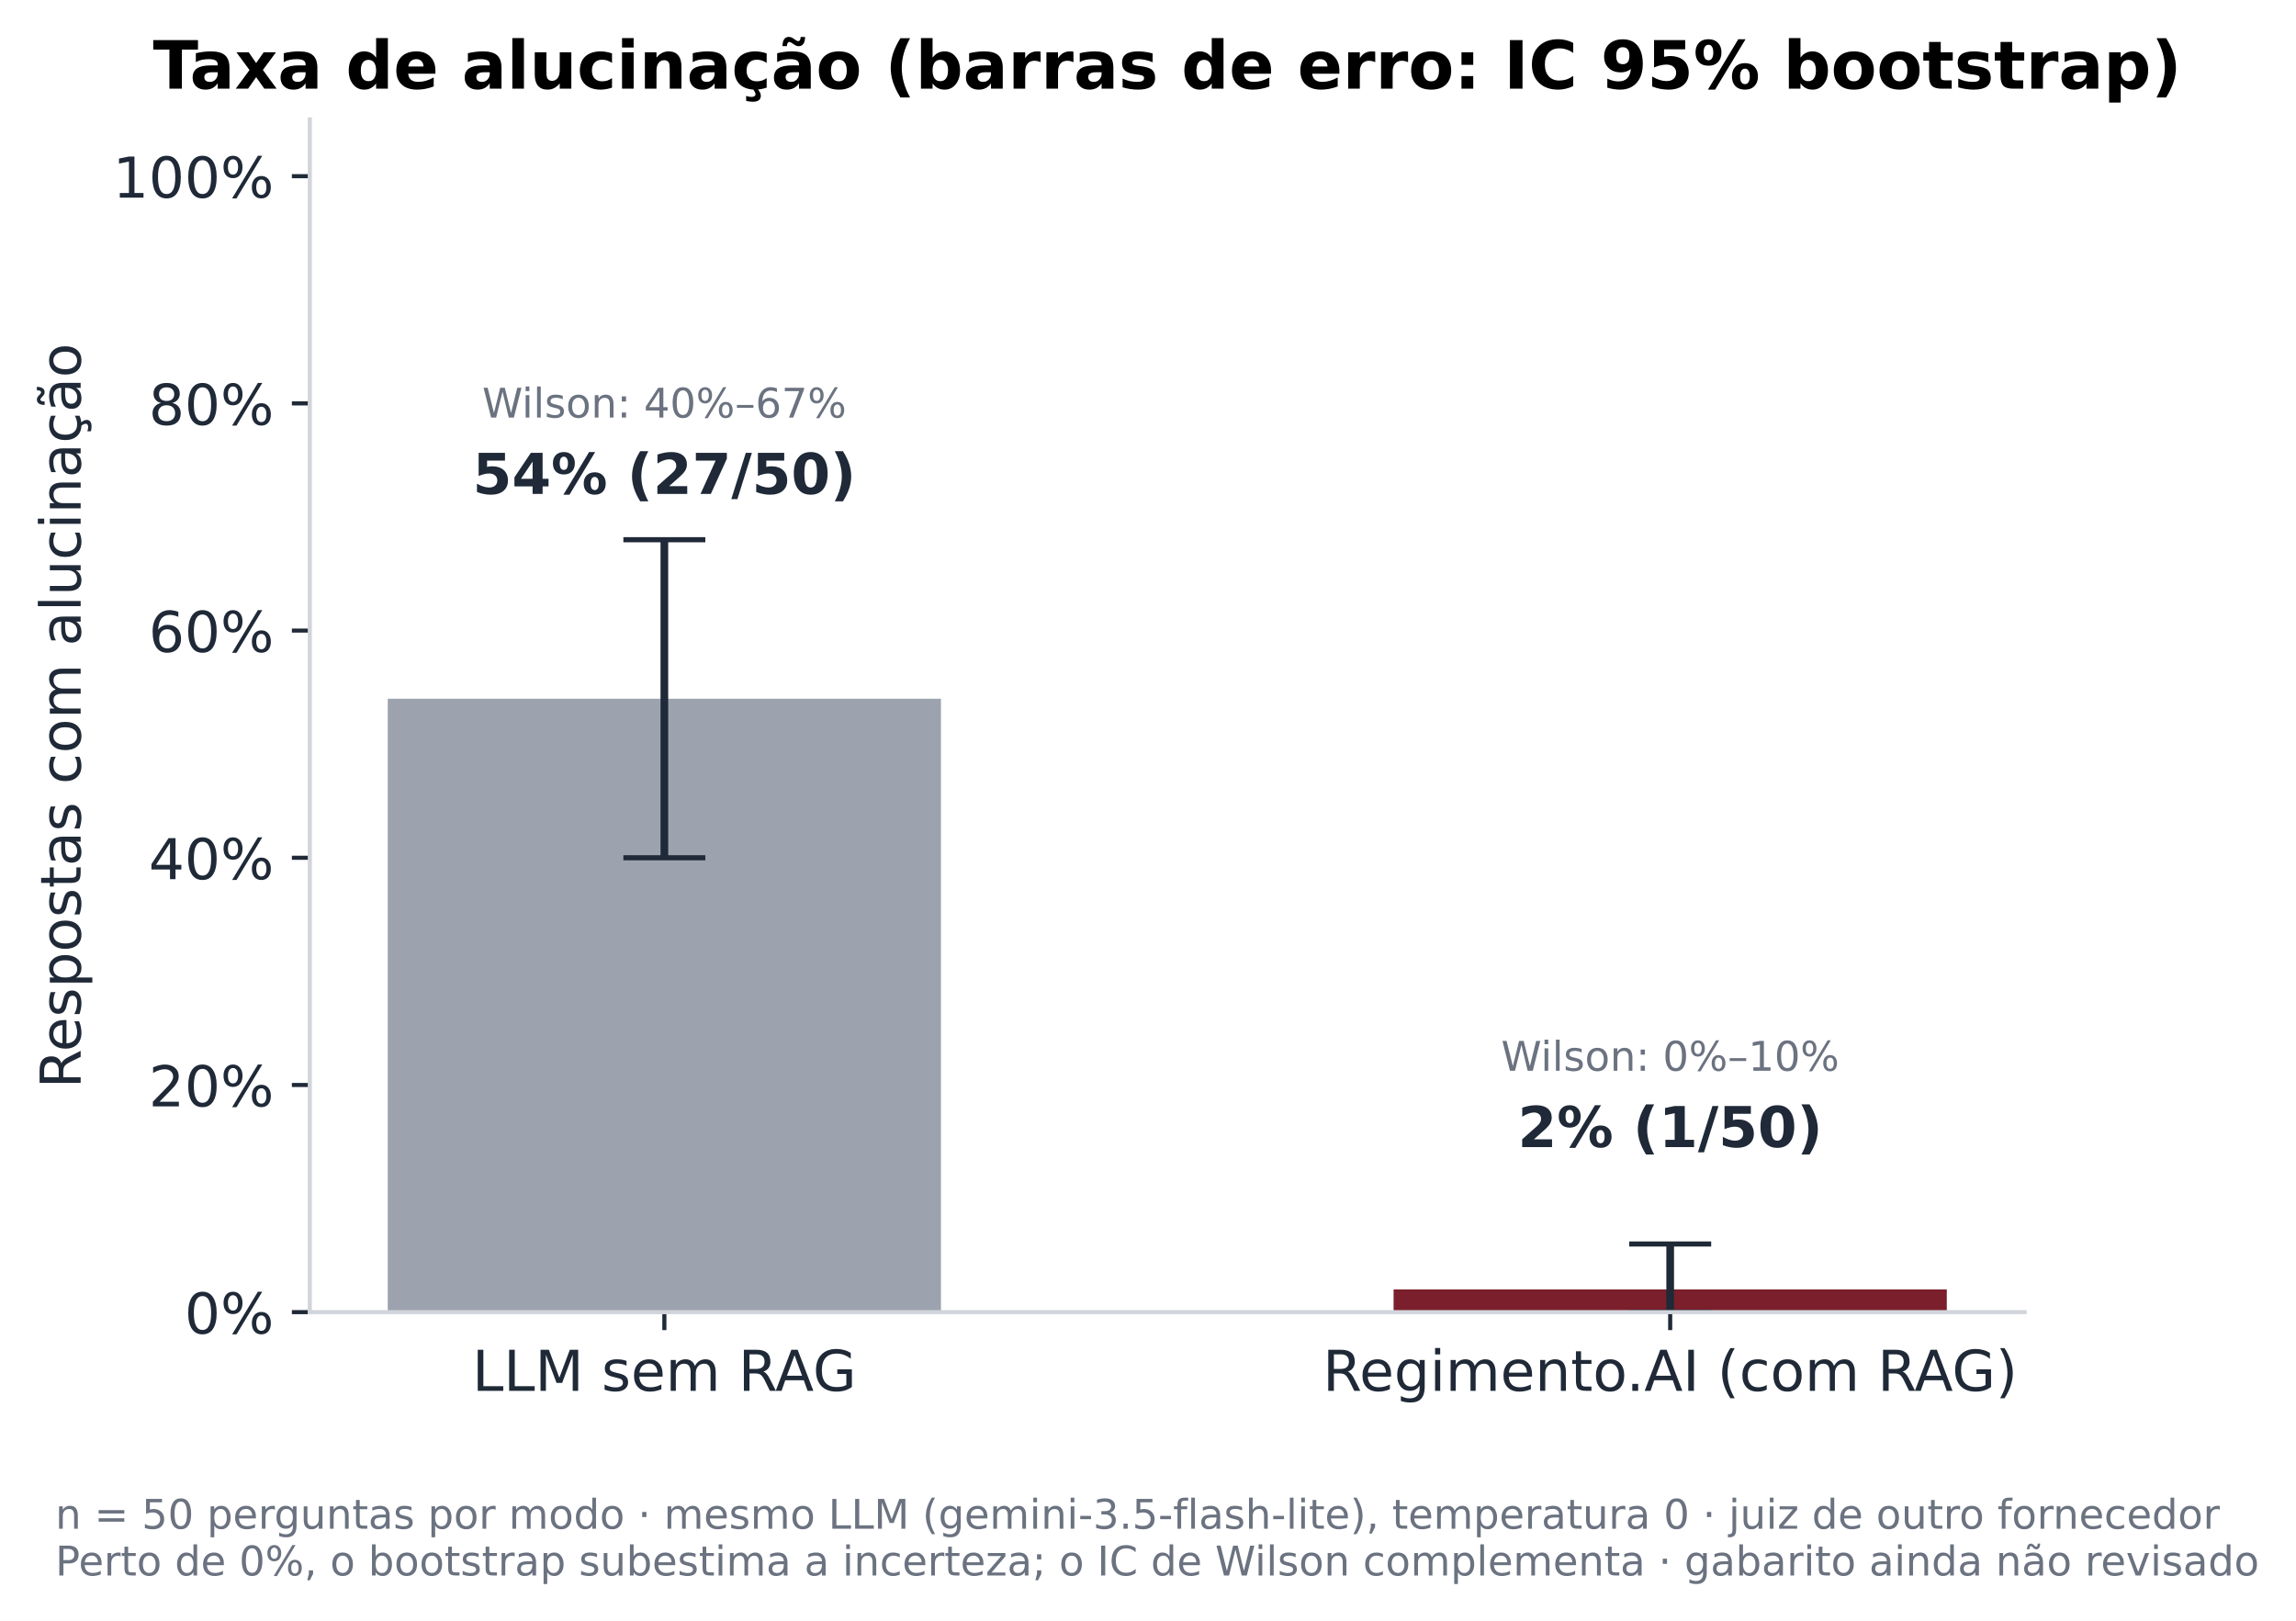
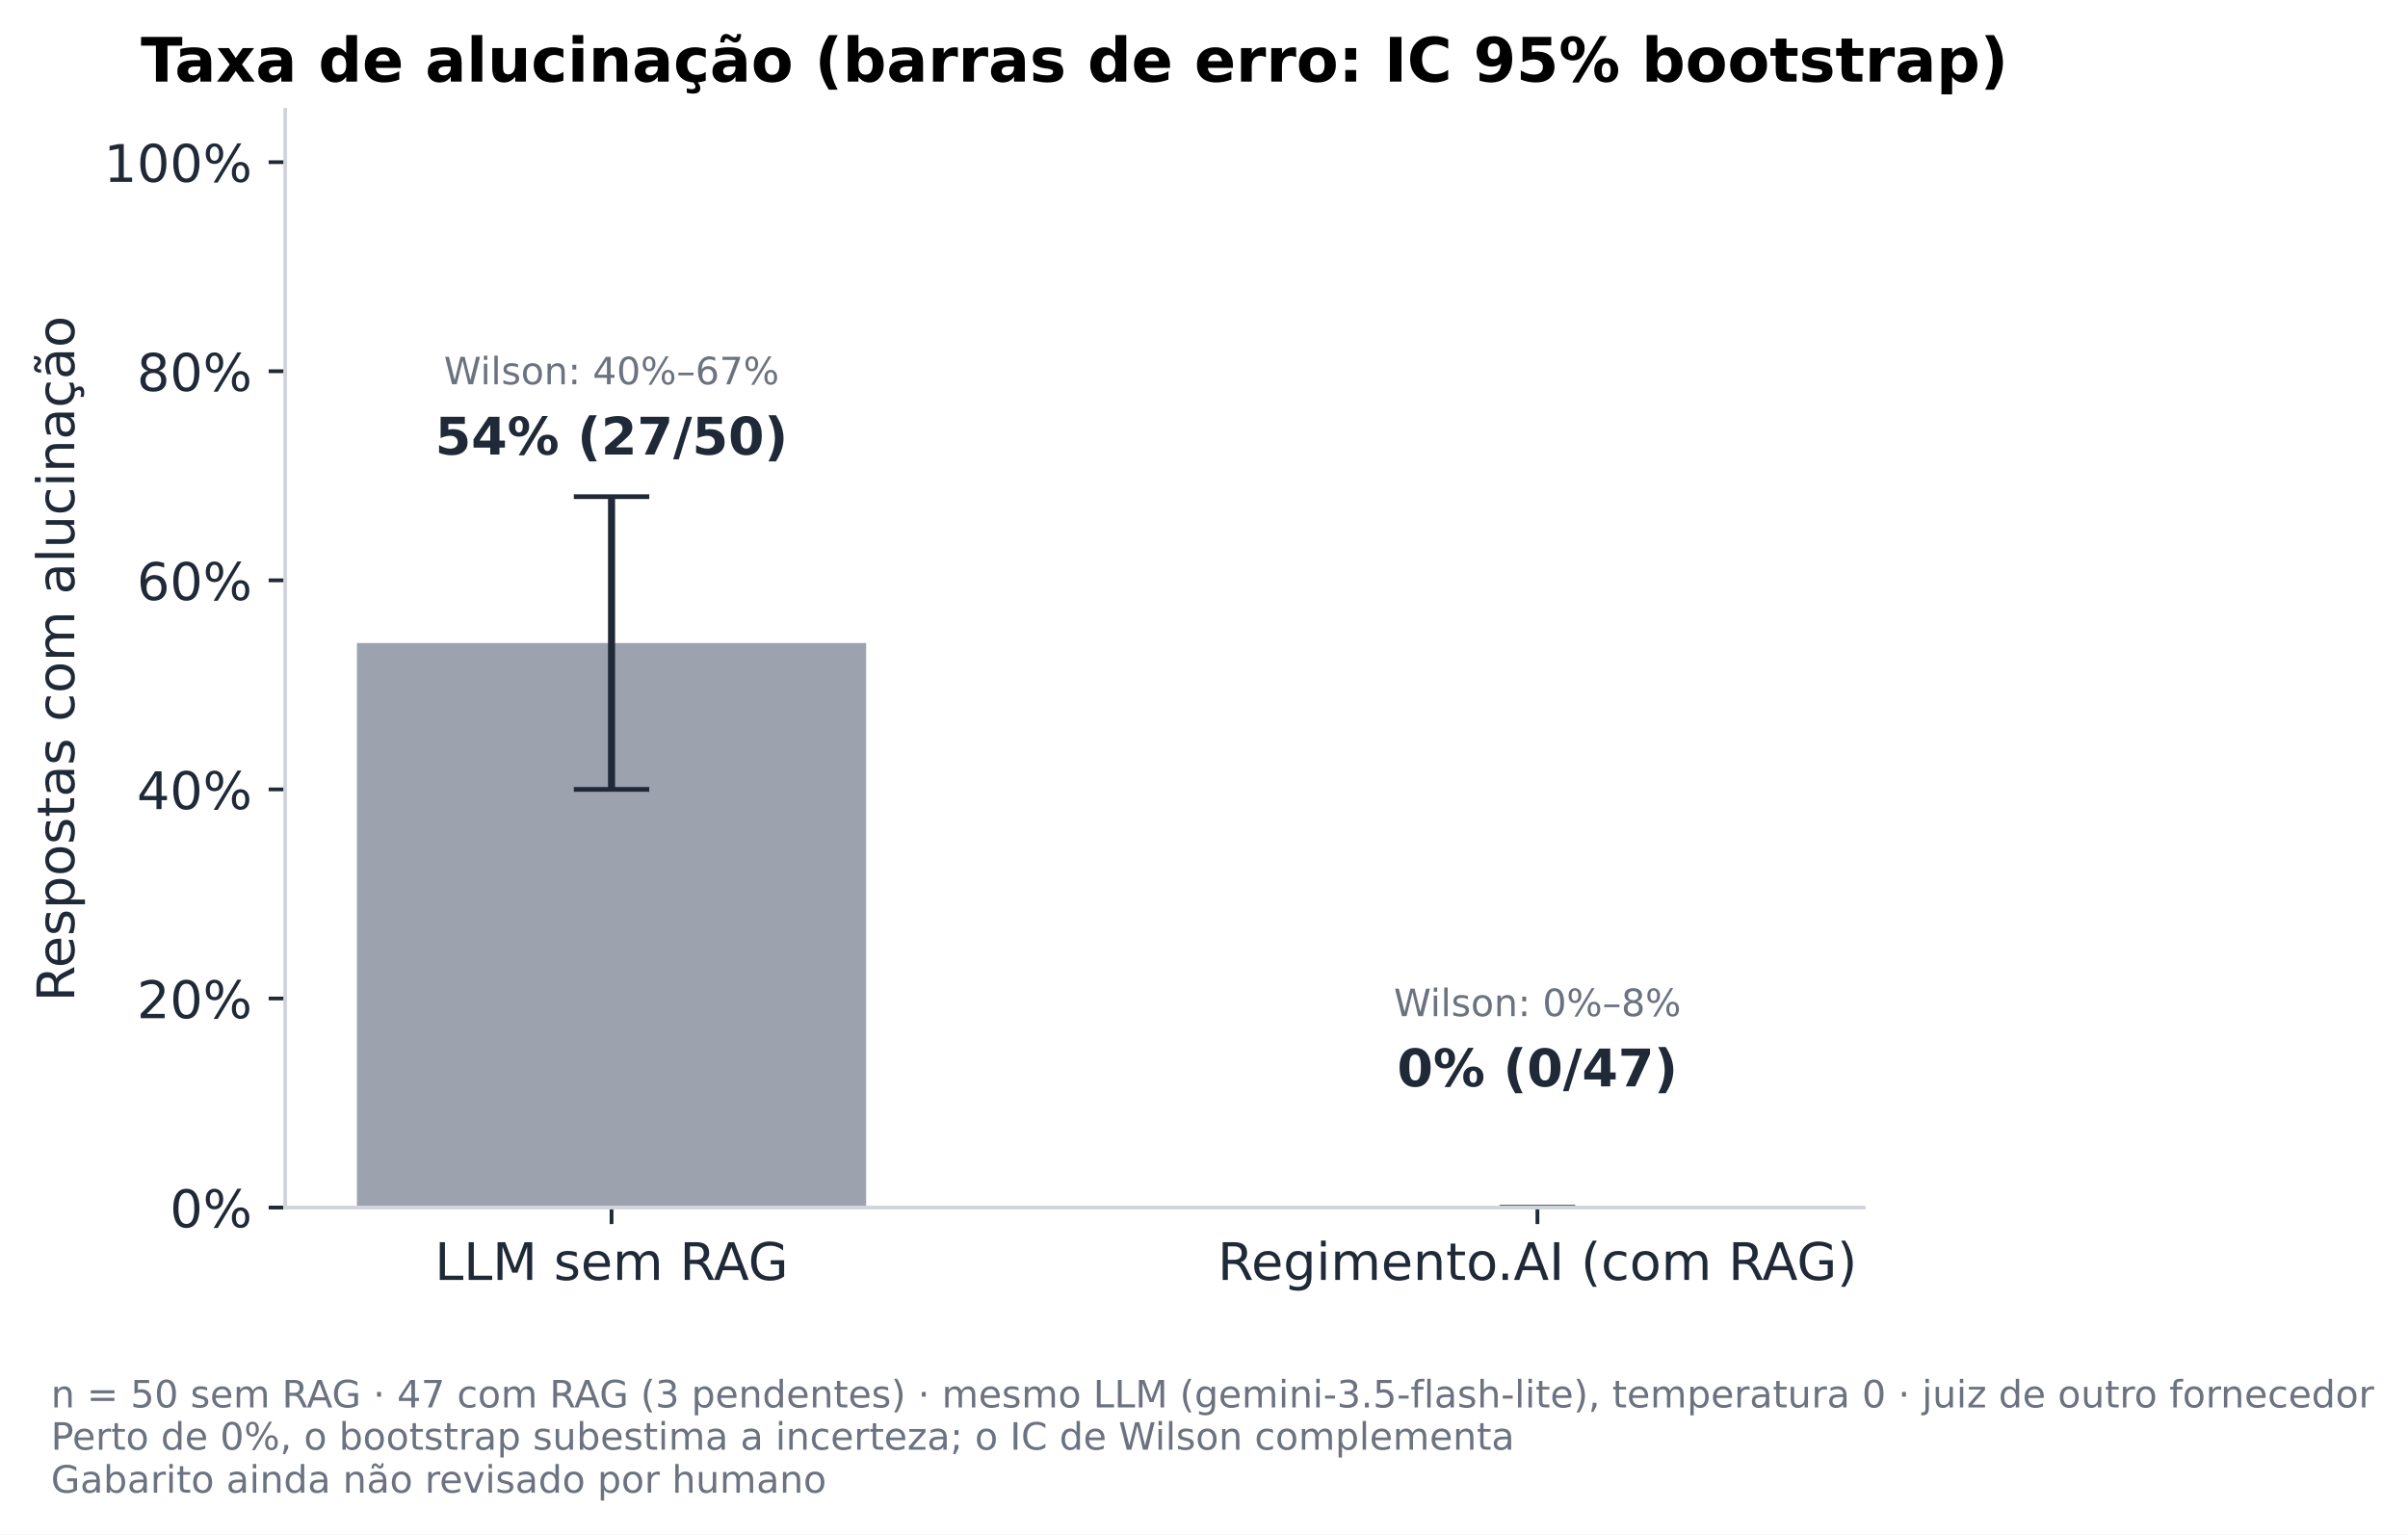
- <svg xmlns="http://www.w3.org/2000/svg" xmlns:xlink="http://www.w3.org/1999/xlink" width="448.236pt" height="316.431pt" viewBox="0 0 448.236 316.431" version="1.1">
+ <svg xmlns="http://www.w3.org/2000/svg" xmlns:xlink="http://www.w3.org/1999/xlink" width="510.697pt" height="325.503pt" viewBox="0 0 510.697 325.503" version="1.1">
  <defs>
    <style type="text/css">*{stroke-linejoin: round; stroke-linecap: butt}</style>
  </defs>
  <g id="figure_1">
    <g id="patch_1">
-       <path d="M 0 316.431  L 448.236 316.431  L 448.236 0  L 0 0  z " style="fill: #ffffff" />
+       <path d="M 0 325.503  L 510.697 325.503  L 510.697 0  L 0 0  z " style="fill: #ffffff" />
    </g>
    <g id="axes_1">
      <g id="patch_2">
        <path d="M 60.481 256.16  L 395.281 256.16  L 395.281 23.312  L 60.481 23.312  z " style="fill: #ffffff" />
      </g>
      <g id="patch_3">
-         <path d="M 75.699 256.16  L 183.699 256.16  L 183.699 136.409  L 75.699 136.409  z " clip-path="url(#p1649e2d85d)" style="fill: #9ca3af" />
+         <path d="M 75.699 256.16  L 183.699 256.16  L 183.699 136.409  L 75.699 136.409  z " clip-path="url(#p4c931cf43c)" style="fill: #9ca3af" />
      </g>
      <g id="patch_4">
-         <path d="M 272.063 256.16  L 380.063 256.16  L 380.063 251.724  L 272.063 251.724  z " clip-path="url(#p1649e2d85d)" style="fill: #7a1f2b" />
+         <path d="M 272.063 256.16  L 380.063 256.16  L 380.063 256.16  L 272.063 256.16  z " clip-path="url(#p4c931cf43c)" style="fill: #7a1f2b" />
      </g>
      <g id="matplotlib.axis_1">
        <g id="xtick_1">
          <g id="line2d_1">
            <defs>
-               <path id="ma46dfe6626" d="M 0 0  L 0 3.5  " style="stroke: #1f2937; stroke-width: 0.8" />
+               <path id="m470d24df01" d="M 0 0  L 0 3.5  " style="stroke: #1f2937; stroke-width: 0.8" />
            </defs>
            <g>
-               <use xlink:href="#ma46dfe6626" x="129.699" y="256.16" style="fill: #1f2937; stroke: #1f2937; stroke-width: 0.8" />
+               <use xlink:href="#m470d24df01" x="129.699" y="256.16" style="fill: #1f2937; stroke: #1f2937; stroke-width: 0.8" />
            </g>
          </g>
          <g id="text_1">
            <text style="fill: #1f2937; font: 11px 'DejaVu Sans'; text-anchor: middle" x="129.699" y="271.518" transform="rotate(-0 129.6994 271.5178)">LLM sem RAG</text>
          </g>
        </g>
        <g id="xtick_2">
          <g id="line2d_2">
            <g>
-               <use xlink:href="#ma46dfe6626" x="326.063" y="256.16" style="fill: #1f2937; stroke: #1f2937; stroke-width: 0.8" />
+               <use xlink:href="#m470d24df01" x="326.063" y="256.16" style="fill: #1f2937; stroke: #1f2937; stroke-width: 0.8" />
            </g>
          </g>
          <g id="text_2">
            <text style="fill: #1f2937; font: 11px 'DejaVu Sans'; text-anchor: middle" x="326.063" y="271.518" transform="rotate(-0 326.0631 271.5178)">Regimento.AI (com RAG)</text>
          </g>
        </g>
      </g>
      <g id="matplotlib.axis_2">
        <g id="ytick_1">
          <g id="line2d_3">
            <defs>
-               <path id="mc8f56cb92c" d="M 0 0  L -3.5 0  " style="stroke: #1f2937; stroke-width: 0.8" />
+               <path id="mfe95909681" d="M 0 0  L -3.5 0  " style="stroke: #1f2937; stroke-width: 0.8" />
            </defs>
            <g>
-               <use xlink:href="#mc8f56cb92c" x="60.481" y="256.16" style="fill: #1f2937; stroke: #1f2937; stroke-width: 0.8" />
+               <use xlink:href="#mfe95909681" x="60.481" y="256.16" style="fill: #1f2937; stroke: #1f2937; stroke-width: 0.8" />
            </g>
          </g>
          <g id="text_3">
            <text style="fill: #1f2937; font: 11px 'DejaVu Sans'; text-anchor: end" x="53.481" y="260.339" transform="rotate(-0 53.48125 260.3387)">0%</text>
          </g>
        </g>
        <g id="ytick_2">
          <g id="line2d_4">
            <g>
-               <use xlink:href="#mc8f56cb92c" x="60.481" y="211.808" style="fill: #1f2937; stroke: #1f2937; stroke-width: 0.8" />
+               <use xlink:href="#mfe95909681" x="60.481" y="211.808" style="fill: #1f2937; stroke: #1f2937; stroke-width: 0.8" />
            </g>
          </g>
          <g id="text_4">
            <text style="fill: #1f2937; font: 11px 'DejaVu Sans'; text-anchor: end" x="53.481" y="215.987" transform="rotate(-0 53.48125 215.9867)">20%</text>
          </g>
        </g>
        <g id="ytick_3">
          <g id="line2d_5">
            <g>
-               <use xlink:href="#mc8f56cb92c" x="60.481" y="167.456" style="fill: #1f2937; stroke: #1f2937; stroke-width: 0.8" />
+               <use xlink:href="#mfe95909681" x="60.481" y="167.456" style="fill: #1f2937; stroke: #1f2937; stroke-width: 0.8" />
            </g>
          </g>
          <g id="text_5">
            <text style="fill: #1f2937; font: 11px 'DejaVu Sans'; text-anchor: end" x="53.481" y="171.635" transform="rotate(-0 53.48125 171.6347)">40%</text>
          </g>
        </g>
        <g id="ytick_4">
          <g id="line2d_6">
            <g>
-               <use xlink:href="#mc8f56cb92c" x="60.481" y="123.104" style="fill: #1f2937; stroke: #1f2937; stroke-width: 0.8" />
+               <use xlink:href="#mfe95909681" x="60.481" y="123.104" style="fill: #1f2937; stroke: #1f2937; stroke-width: 0.8" />
            </g>
          </g>
          <g id="text_6">
            <text style="fill: #1f2937; font: 11px 'DejaVu Sans'; text-anchor: end" x="53.481" y="127.283" transform="rotate(-0 53.48125 127.2827)">60%</text>
          </g>
        </g>
        <g id="ytick_5">
          <g id="line2d_7">
            <g>
-               <use xlink:href="#mc8f56cb92c" x="60.481" y="78.752" style="fill: #1f2937; stroke: #1f2937; stroke-width: 0.8" />
+               <use xlink:href="#mfe95909681" x="60.481" y="78.752" style="fill: #1f2937; stroke: #1f2937; stroke-width: 0.8" />
            </g>
          </g>
          <g id="text_7">
            <text style="fill: #1f2937; font: 11px 'DejaVu Sans'; text-anchor: end" x="53.481" y="82.931" transform="rotate(-0 53.48125 82.9307)">80%</text>
          </g>
        </g>
        <g id="ytick_6">
          <g id="line2d_8">
            <g>
-               <use xlink:href="#mc8f56cb92c" x="60.481" y="34.4" style="fill: #1f2937; stroke: #1f2937; stroke-width: 0.8" />
+               <use xlink:href="#mfe95909681" x="60.481" y="34.4" style="fill: #1f2937; stroke: #1f2937; stroke-width: 0.8" />
            </g>
          </g>
          <g id="text_8">
            <text style="fill: #1f2937; font: 11px 'DejaVu Sans'; text-anchor: end" x="53.481" y="38.579" transform="rotate(-0 53.48125 38.5787)">100%</text>
          </g>
        </g>
        <g id="text_9">
          <text style="fill: #1f2937; font: 11px 'DejaVu Sans'; text-anchor: middle" x="15.746" y="139.736" transform="rotate(-90 15.74563 139.7356)">Respostas com alucinação</text>
        </g>
      </g>
      <g id="LineCollection_1">
-         <path d="M 129.699 167.456  L 129.699 105.363  " clip-path="url(#p1649e2d85d)" style="fill: none; stroke: #1f2937; stroke-width: 1.5" />
+         <path d="M 129.699 167.456  L 129.699 105.363  " clip-path="url(#p4c931cf43c)" style="fill: none; stroke: #1f2937; stroke-width: 1.5" />
      </g>
      <g id="line2d_9">
        <defs>
-           <path id="m912abbb2a5" d="M 8 0  L -8 -0  " style="stroke: #1f2937" />
+           <path id="m8d72e9f87f" d="M 8 0  L -8 -0  " style="stroke: #1f2937" />
        </defs>
-         <g clip-path="url(#p1649e2d85d)">
-           <use xlink:href="#m912abbb2a5" x="129.699" y="167.456" style="fill: #1f2937; stroke: #1f2937" />
+         <g clip-path="url(#p4c931cf43c)">
+           <use xlink:href="#m8d72e9f87f" x="129.699" y="167.456" style="fill: #1f2937; stroke: #1f2937" />
        </g>
      </g>
      <g id="line2d_10">
-         <g clip-path="url(#p1649e2d85d)">
-           <use xlink:href="#m912abbb2a5" x="129.699" y="105.363" style="fill: #1f2937; stroke: #1f2937" />
+         <g clip-path="url(#p4c931cf43c)">
+           <use xlink:href="#m8d72e9f87f" x="129.699" y="105.363" style="fill: #1f2937; stroke: #1f2937" />
        </g>
      </g>
      <g id="LineCollection_2">
-         <path d="M 326.063 256.16  L 326.063 242.854  " clip-path="url(#p1649e2d85d)" style="fill: none; stroke: #1f2937; stroke-width: 1.5" />
+         <path d="M 326.063 256.16  L 326.063 256.16  " clip-path="url(#p4c931cf43c)" style="fill: none; stroke: #1f2937; stroke-width: 1.5" />
      </g>
      <g id="line2d_11">
-         <g clip-path="url(#p1649e2d85d)">
-           <use xlink:href="#m912abbb2a5" x="326.063" y="256.16" style="fill: #1f2937; stroke: #1f2937" />
+         <g clip-path="url(#p4c931cf43c)">
+           <use xlink:href="#m8d72e9f87f" x="326.063" y="256.16" style="fill: #1f2937; stroke: #1f2937" />
        </g>
      </g>
      <g id="line2d_12">
-         <g clip-path="url(#p1649e2d85d)">
-           <use xlink:href="#m912abbb2a5" x="326.063" y="242.854" style="fill: #1f2937; stroke: #1f2937" />
+         <g clip-path="url(#p4c931cf43c)">
+           <use xlink:href="#m8d72e9f87f" x="326.063" y="256.16" style="fill: #1f2937; stroke: #1f2937" />
        </g>
      </g>
      <g id="patch_5">
        <path d="M 60.481 256.16  L 60.481 23.312  " style="fill: none; stroke: #d1d5db; stroke-width: 0.8; stroke-linejoin: miter; stroke-linecap: square" />
      </g>
      <g id="patch_6">
        <path d="M 60.481 256.16  L 395.281 256.16  " style="fill: none; stroke: #d1d5db; stroke-width: 0.8; stroke-linejoin: miter; stroke-linecap: square" />
      </g>
      <g id="text_10">
        <text style="fill: #1f2937; font: 700 11px 'DejaVu Sans'; text-anchor: middle" x="129.699" y="96.422" transform="rotate(-0 129.6994 96.42231)">54% (27/50)</text>
      </g>
      <g id="text_11">
        <text style="fill: #6b7280; font: 8px 'DejaVu Sans'; text-anchor: middle" x="129.699" y="81.523" transform="rotate(-0 129.6994 81.52301)">Wilson: 40%–67%</text>
      </g>
      <g id="text_12">
-         <text style="fill: #1f2937; font: 700 11px 'DejaVu Sans'; text-anchor: middle" x="326.063" y="223.934" transform="rotate(-0 326.0631 223.9343)">2% (1/50)</text>
+         <text style="fill: #1f2937; font: 700 11px 'DejaVu Sans'; text-anchor: middle" x="326.063" y="230.454" transform="rotate(-0 326.0631 230.454)">0% (0/47)</text>
      </g>
      <g id="text_13">
-         <text style="fill: #6b7280; font: 8px 'DejaVu Sans'; text-anchor: middle" x="326.063" y="209.035" transform="rotate(-0 326.0631 209.035)">Wilson: 0%–10%</text>
+         <text style="fill: #6b7280; font: 8px 'DejaVu Sans'; text-anchor: middle" x="326.063" y="215.555" transform="rotate(-0 326.0631 215.5548)">Wilson: 0%–8%</text>
      </g>
      <g id="text_14">
        <text style="font: 700 13px 'DejaVu Sans'; text-anchor: middle" x="227.881" y="17.312" transform="rotate(-0 227.8812 17.31156)">Taxa de alucinação (barras de erro: IC 95% bootstrap)</text>
      </g>
    </g>
    <g id="text_15">
-       <text style="fill: #6b7280; font: 8px 'DejaVu Sans'" transform="translate(10.80125 298.4458)">n = 50 perguntas por modo · mesmo LLM (gemini-3.5-flash-lite), temperatura 0 · juiz de outro fornecedor</text>
-       <text style="fill: #6b7280; font: 8px 'DejaVu Sans'" transform="translate(10.80125 307.5676)">Perto de 0%, o bootstrap subestima a incerteza; o IC de Wilson complementa · gabarito ainda não revisado</text>
+       <text style="fill: #6b7280; font: 8px 'DejaVu Sans'" transform="translate(10.80125 298.5596)">n = 50 sem RAG · 47 com RAG (3 pendentes) · mesmo LLM (gemini-3.5-flash-lite), temperatura 0 · juiz de outro fornecedor</text>
+       <text style="fill: #6b7280; font: 8px 'DejaVu Sans'" transform="translate(10.80125 307.5178)">Perto de 0%, o bootstrap subestima a incerteza; o IC de Wilson complementa</text>
+       <text style="fill: #6b7280; font: 8px 'DejaVu Sans'" transform="translate(10.80125 316.6396)">Gabarito ainda não revisado por humano</text>
    </g>
  </g>
  <defs>
-     <clipPath id="p1649e2d85d">
+     <clipPath id="p4c931cf43c">
      <rect x="60.481" y="23.312" width="334.8" height="232.848" />
    </clipPath>
  </defs>
</svg>
